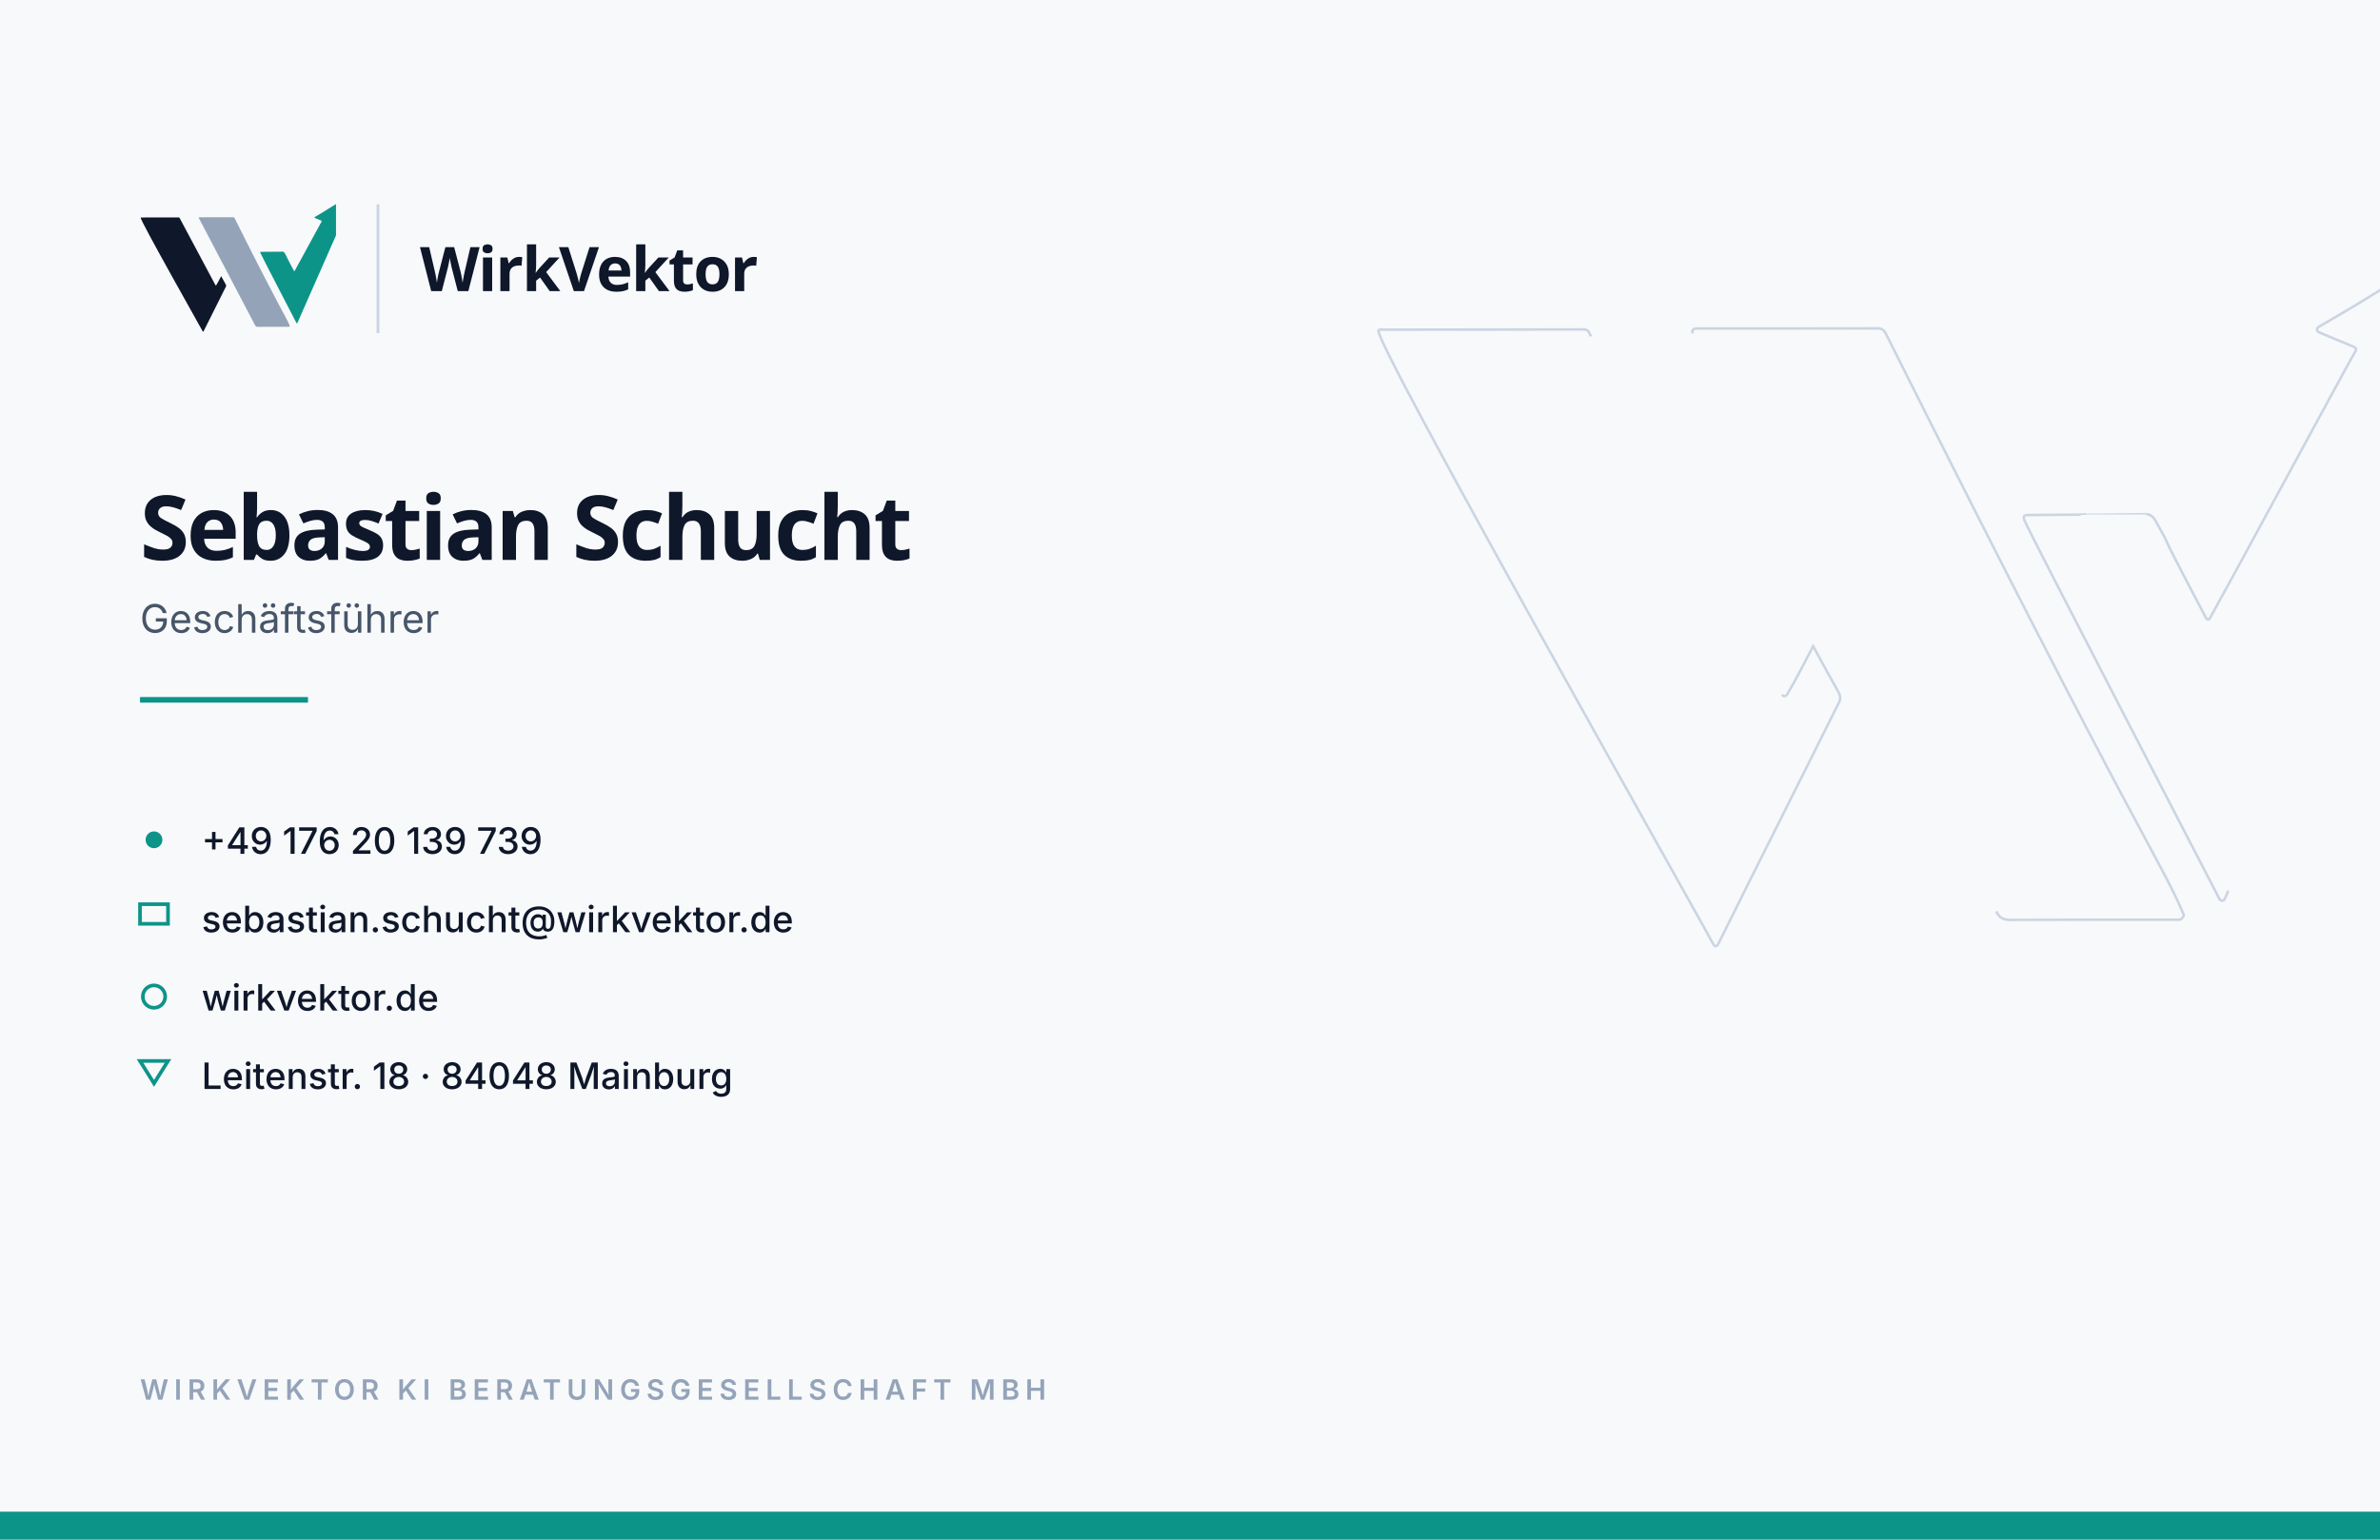
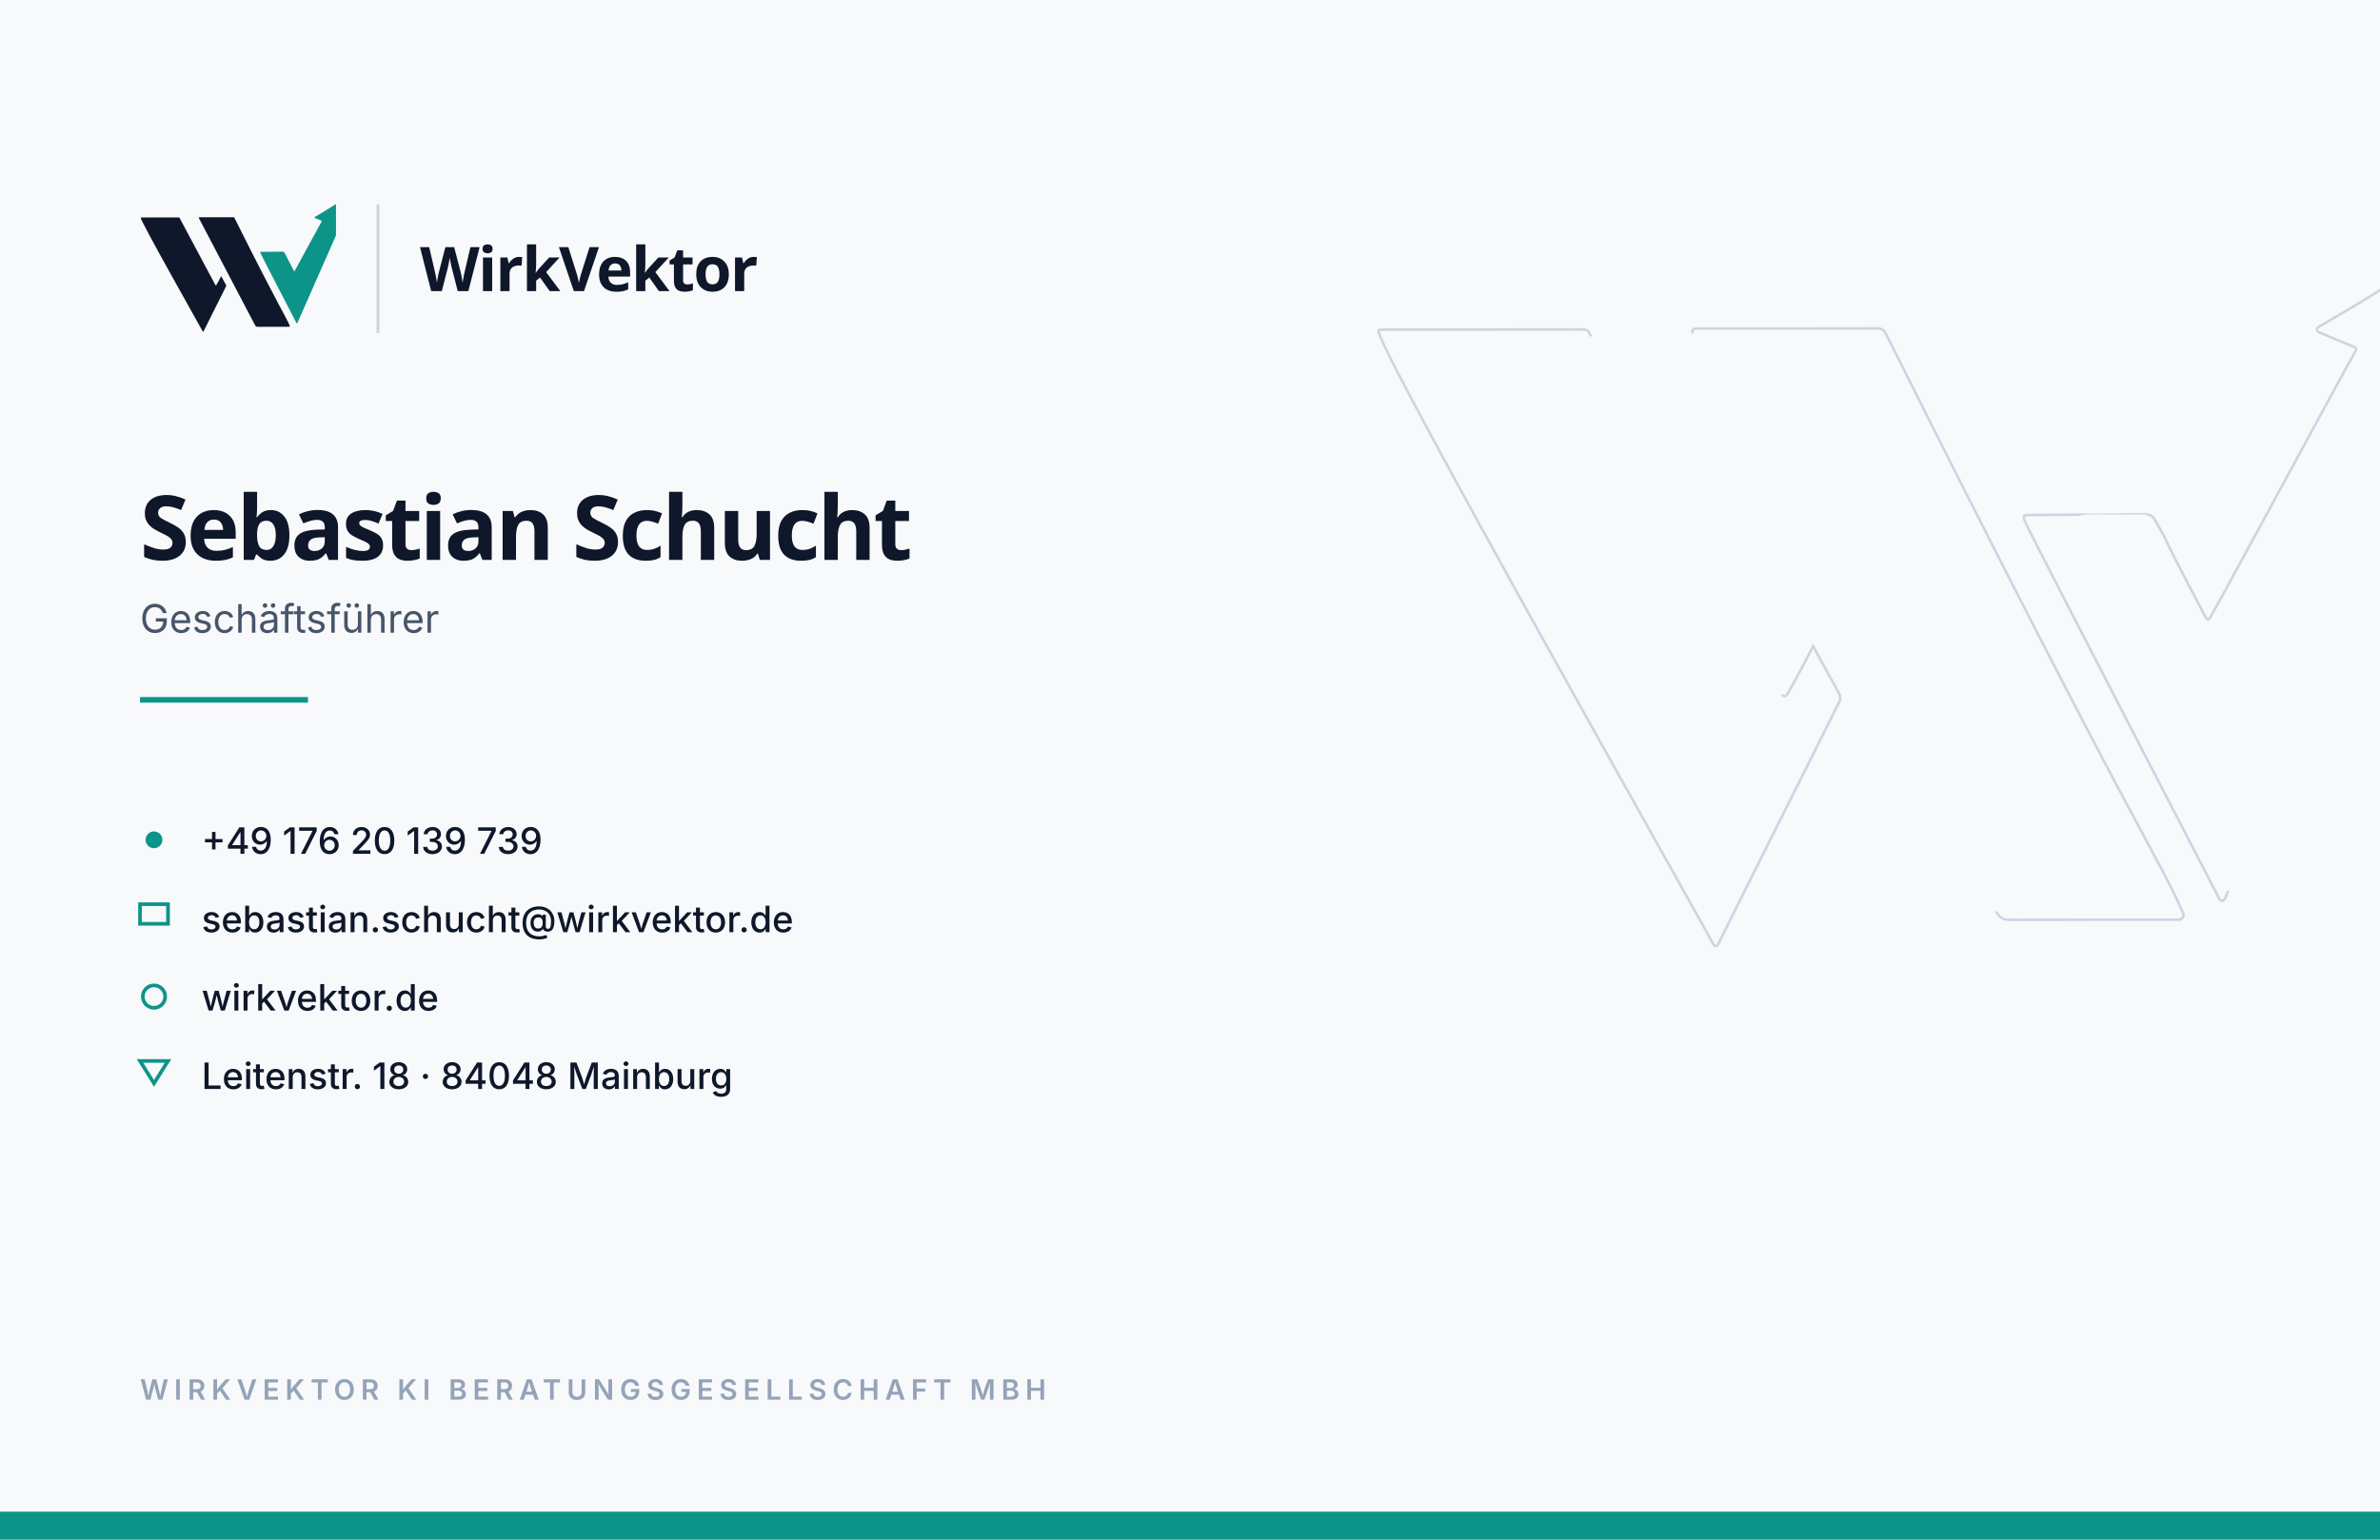
<svg xmlns="http://www.w3.org/2000/svg" viewBox="0 0 850 550" width="85mm" height="55mm" role="img" aria-label="WirkVektor Visitenkarte 02 Rückseite">
  <defs>
    <symbol id="logo-02r" viewBox="50 180 1264 970">
-       <path fill="#94A3B8" d="m 429.869,411.105 c -1.617,-3.283 -0.233,-5.407 3.512,-5.808 1.154,-0.124 2.331,-0.047 3.497,-0.047 71.151,-0.004 142.303,0.055 213.454,-0.136 5.038,-0.014 7.805,2.012 9.801,6.002 305.19,610.161 326.418,624.944 356.065,694.597 0.491,1.18 -1.579,4.046 -3.143,5.26 -1.219,0.946 -3.49,0.706 -5.294,0.707 -66.486,0.031 -132.972,-0.081 -199.457,0.172 -8.134,0.031 -12.86,-3.037 -16.18,-10.165" />
+       <path fill="#0F172A" d="m 429.869,411.105 c -1.617,-3.283 -0.233,-5.407 3.512,-5.808 1.154,-0.124 2.331,-0.047 3.497,-0.047 71.151,-0.004 142.303,0.055 213.454,-0.136 5.038,-0.014 7.805,2.012 9.801,6.002 305.19,610.161 326.418,624.944 356.065,694.597 0.491,1.18 -1.579,4.046 -3.143,5.26 -1.219,0.946 -3.49,0.706 -5.294,0.707 -66.486,0.031 -132.972,-0.081 -199.457,0.172 -8.134,0.031 -12.86,-3.037 -16.18,-10.165" />
      <path fill="#0D9488" d="m 1069.315,1077.033 c -1.325,3.189 -2.482,6.456 -3.977,9.562 -1.464,3.042 -5.113,3.069 -6.69,-0.01 -16.175,-31.553 -228.362,-440.116 -232.675,-451.984 -1.825,-5.023 -0.851,-6.415 4.361,-6.449 140.348,-0.92 0.105,-0.55 140.391,-0.999 6.031,-0.019 9.354,3.566 11.765,7.866 26.534,47.328 -9.995,-16.84 59.323,114.263 0.772,1.46 1.409,3.513 3.491,3.757 1.61,-0.064 2.185,-1.876 2.845,-3.056 32.028,-57.245 162.365,-299.35 172.784,-316.925 2.047,-3.453 1.165,-4.859 -2.304,-6.257 -13.726,-5.534 -27.368,-11.28 -41.005,-17.033 -0.915,-0.386 -2.078,-1.77 -2.149,-2.2 -0.519,-3.134 1.499,-3.998 2.966,-4.846 101.577,-59.1 49.432,-31.755 175.986,-106.737 2.022,-1.198 4.437,-1.915 6.334,-0.948 1.2,0.612 2.353,3.344 2.355,5.302 9.658,97.447 9.83,98.55 18.322,193.504 0.189,2.114 -0.343,3.102 -2.423,4.106 -2.08,0.492 -4.32,-1.202 -6.383,-2.228 -19.762,-9.821 -20.341,-9.188 -33.209,-15.479 -4.149,-2.029 -6.25,-1.896 -7.918,2.211" />
      <path fill="#0F172A" d="m 536.376,842.626 c 1.594,2.952 4.392,2.515 6.417,-0.866 11.328,-18.91 20.536,-37.895 30.65,-56.92 32.244,59.361 21.35,37.822 31.271,57.039 1.256,2.446 1.399,6.543 0.217,8.985 -48.105,96.831 -97.052,193.246 -144.98,290.174 -1.42,2.842 -4.226,2.881 -5.683,0.101 C 435.334,1105.031 49.433,423.343 54.255,407.715 c 0.121,-1.404 3.421,-1.082 5.311,-1.084 79.82,-0.069 159.64,-0.025 239.459,-0.295 6.461,-0.022 7.126,4.878 8.988,8.315" />
    </symbol>
    <symbol id="logo-02r-outline" viewBox="50 180 1264 970">
      <g fill="none" stroke="#CBD5E1" stroke-width="3">
        <path d="m 429.869,411.105 c -1.617,-3.283 -0.233,-5.407 3.512,-5.808 1.154,-0.124 2.331,-0.047 3.497,-0.047 71.151,-0.004 142.303,0.055 213.454,-0.136 5.038,-0.014 7.805,2.012 9.801,6.002 305.19,610.161 326.418,624.944 356.065,694.597 0.491,1.18 -1.579,4.046 -3.143,5.26 -1.219,0.946 -3.49,0.706 -5.294,0.707 -66.486,0.031 -132.972,-0.081 -199.457,0.172 -8.134,0.031 -12.86,-3.037 -16.18,-10.165" />
        <path d="m 1069.315,1077.033 c -1.325,3.189 -2.482,6.456 -3.977,9.562 -1.464,3.042 -5.113,3.069 -6.69,-0.01 -16.175,-31.553 -228.362,-440.116 -232.675,-451.984 -1.825,-5.023 -0.851,-6.415 4.361,-6.449 140.348,-0.92 0.105,-0.55 140.391,-0.999 6.031,-0.019 9.354,3.566 11.765,7.866 26.534,47.328 -9.995,-16.84 59.323,114.263 0.772,1.46 1.409,3.513 3.491,3.757 1.61,-0.064 2.185,-1.876 2.845,-3.056 32.028,-57.245 162.365,-299.35 172.784,-316.925 2.047,-3.453 1.165,-4.859 -2.304,-6.257 -13.726,-5.534 -27.368,-11.28 -41.005,-17.033 -0.915,-0.386 -2.078,-1.77 -2.149,-2.2 -0.519,-3.134 1.499,-3.998 2.966,-4.846 101.577,-59.1 49.432,-31.755 175.986,-106.737 2.022,-1.198 4.437,-1.915 6.334,-0.948 1.2,0.612 2.353,3.344 2.355,5.302 9.658,97.447 9.83,98.55 18.322,193.504 0.189,2.114 -0.343,3.102 -2.423,4.106 -2.08,0.492 -4.32,-1.202 -6.383,-2.228 -19.762,-9.821 -20.341,-9.188 -33.209,-15.479 -4.149,-2.029 -6.25,-1.896 -7.918,2.211" />
        <path d="m 536.376,842.626 c 1.594,2.952 4.392,2.515 6.417,-0.866 11.328,-18.91 20.536,-37.895 30.65,-56.92 32.244,59.361 21.35,37.822 31.271,57.039 1.256,2.446 1.399,6.543 0.217,8.985 -48.105,96.831 -97.052,193.246 -144.98,290.174 -1.42,2.842 -4.226,2.881 -5.683,0.101 C 435.334,1105.031 49.433,423.343 54.255,407.715 c 0.121,-1.404 3.421,-1.082 5.311,-1.084 79.82,-0.069 159.64,-0.025 239.459,-0.295 6.461,-0.022 7.126,4.878 8.988,8.315" />
      </g>
    </symbol>
  </defs>
  <rect width="850" height="550" fill="#F7F9FB" />
  <rect x="0" y="540" width="850" height="10" fill="#0D9488" />
  <use href="#logo-02r-outline" x="490" y="50" width="380" height="290" />
  <use href="#logo-02r" x="50" y="65" width="70" height="54" />
  <line x1="135" y1="73" x2="135" y2="119" stroke="#CBD5E1" stroke-width="1" />
  <text x="150" y="104" font-family="Hanken Grotesk, system-ui, sans-serif" font-weight="600" font-size="22" fill="#0F172A" letter-spacing="-0.5">WirkVektor</text>
  <text x="50" y="200" font-family="Hanken Grotesk, system-ui, sans-serif" font-weight="700" font-size="32" fill="#0F172A" letter-spacing="-1">Sebastian Schucht</text>
  <text x="50" y="226" font-family="Inter, system-ui, sans-serif" font-weight="400" font-size="14" fill="#475569">Geschäftsführer</text>
  <line x1="50" y1="250" x2="110" y2="250" stroke="#0D9488" stroke-width="2" />
  <g transform="translate(50 305)" font-family="Inter, system-ui, sans-serif">
    <g>
      <circle cx="5" cy="-5" r="3" fill="#0D9488" />
      <text x="22" font-weight="500" font-size="13" fill="#0F172A">+49 176 20 139 739</text>
    </g>
    <g transform="translate(0 28)">
      <rect x="0" y="-10" width="10" height="7" fill="none" stroke="#0D9488" stroke-width="1.3" />
      <text x="22" font-weight="500" font-size="13" fill="#0F172A">sebastian.schucht@wirkvektor.de</text>
    </g>
    <g transform="translate(0 56)">
      <circle cx="5" cy="-5" r="4" fill="none" stroke="#0D9488" stroke-width="1.3" />
      <text x="22" font-weight="500" font-size="13" fill="#0F172A">wirkvektor.de</text>
    </g>
    <g transform="translate(0 84)">
      <path d="M 0 -10 L 5 -2 L 10 -10 Z" fill="none" stroke="#0D9488" stroke-width="1.3" />
      <text x="22" font-weight="500" font-size="13" fill="#0F172A">Leitenstr. 18 · 84048 Mainburg</text>
    </g>
  </g>
  <text x="50" y="500" font-family="Inter, system-ui, sans-serif" font-weight="600" font-size="10" letter-spacing="2" fill="#94A3B8">
    WIRKVEKTOR KI BERATUNGSGESELLSCHAFT MBH
  </text>
</svg>
